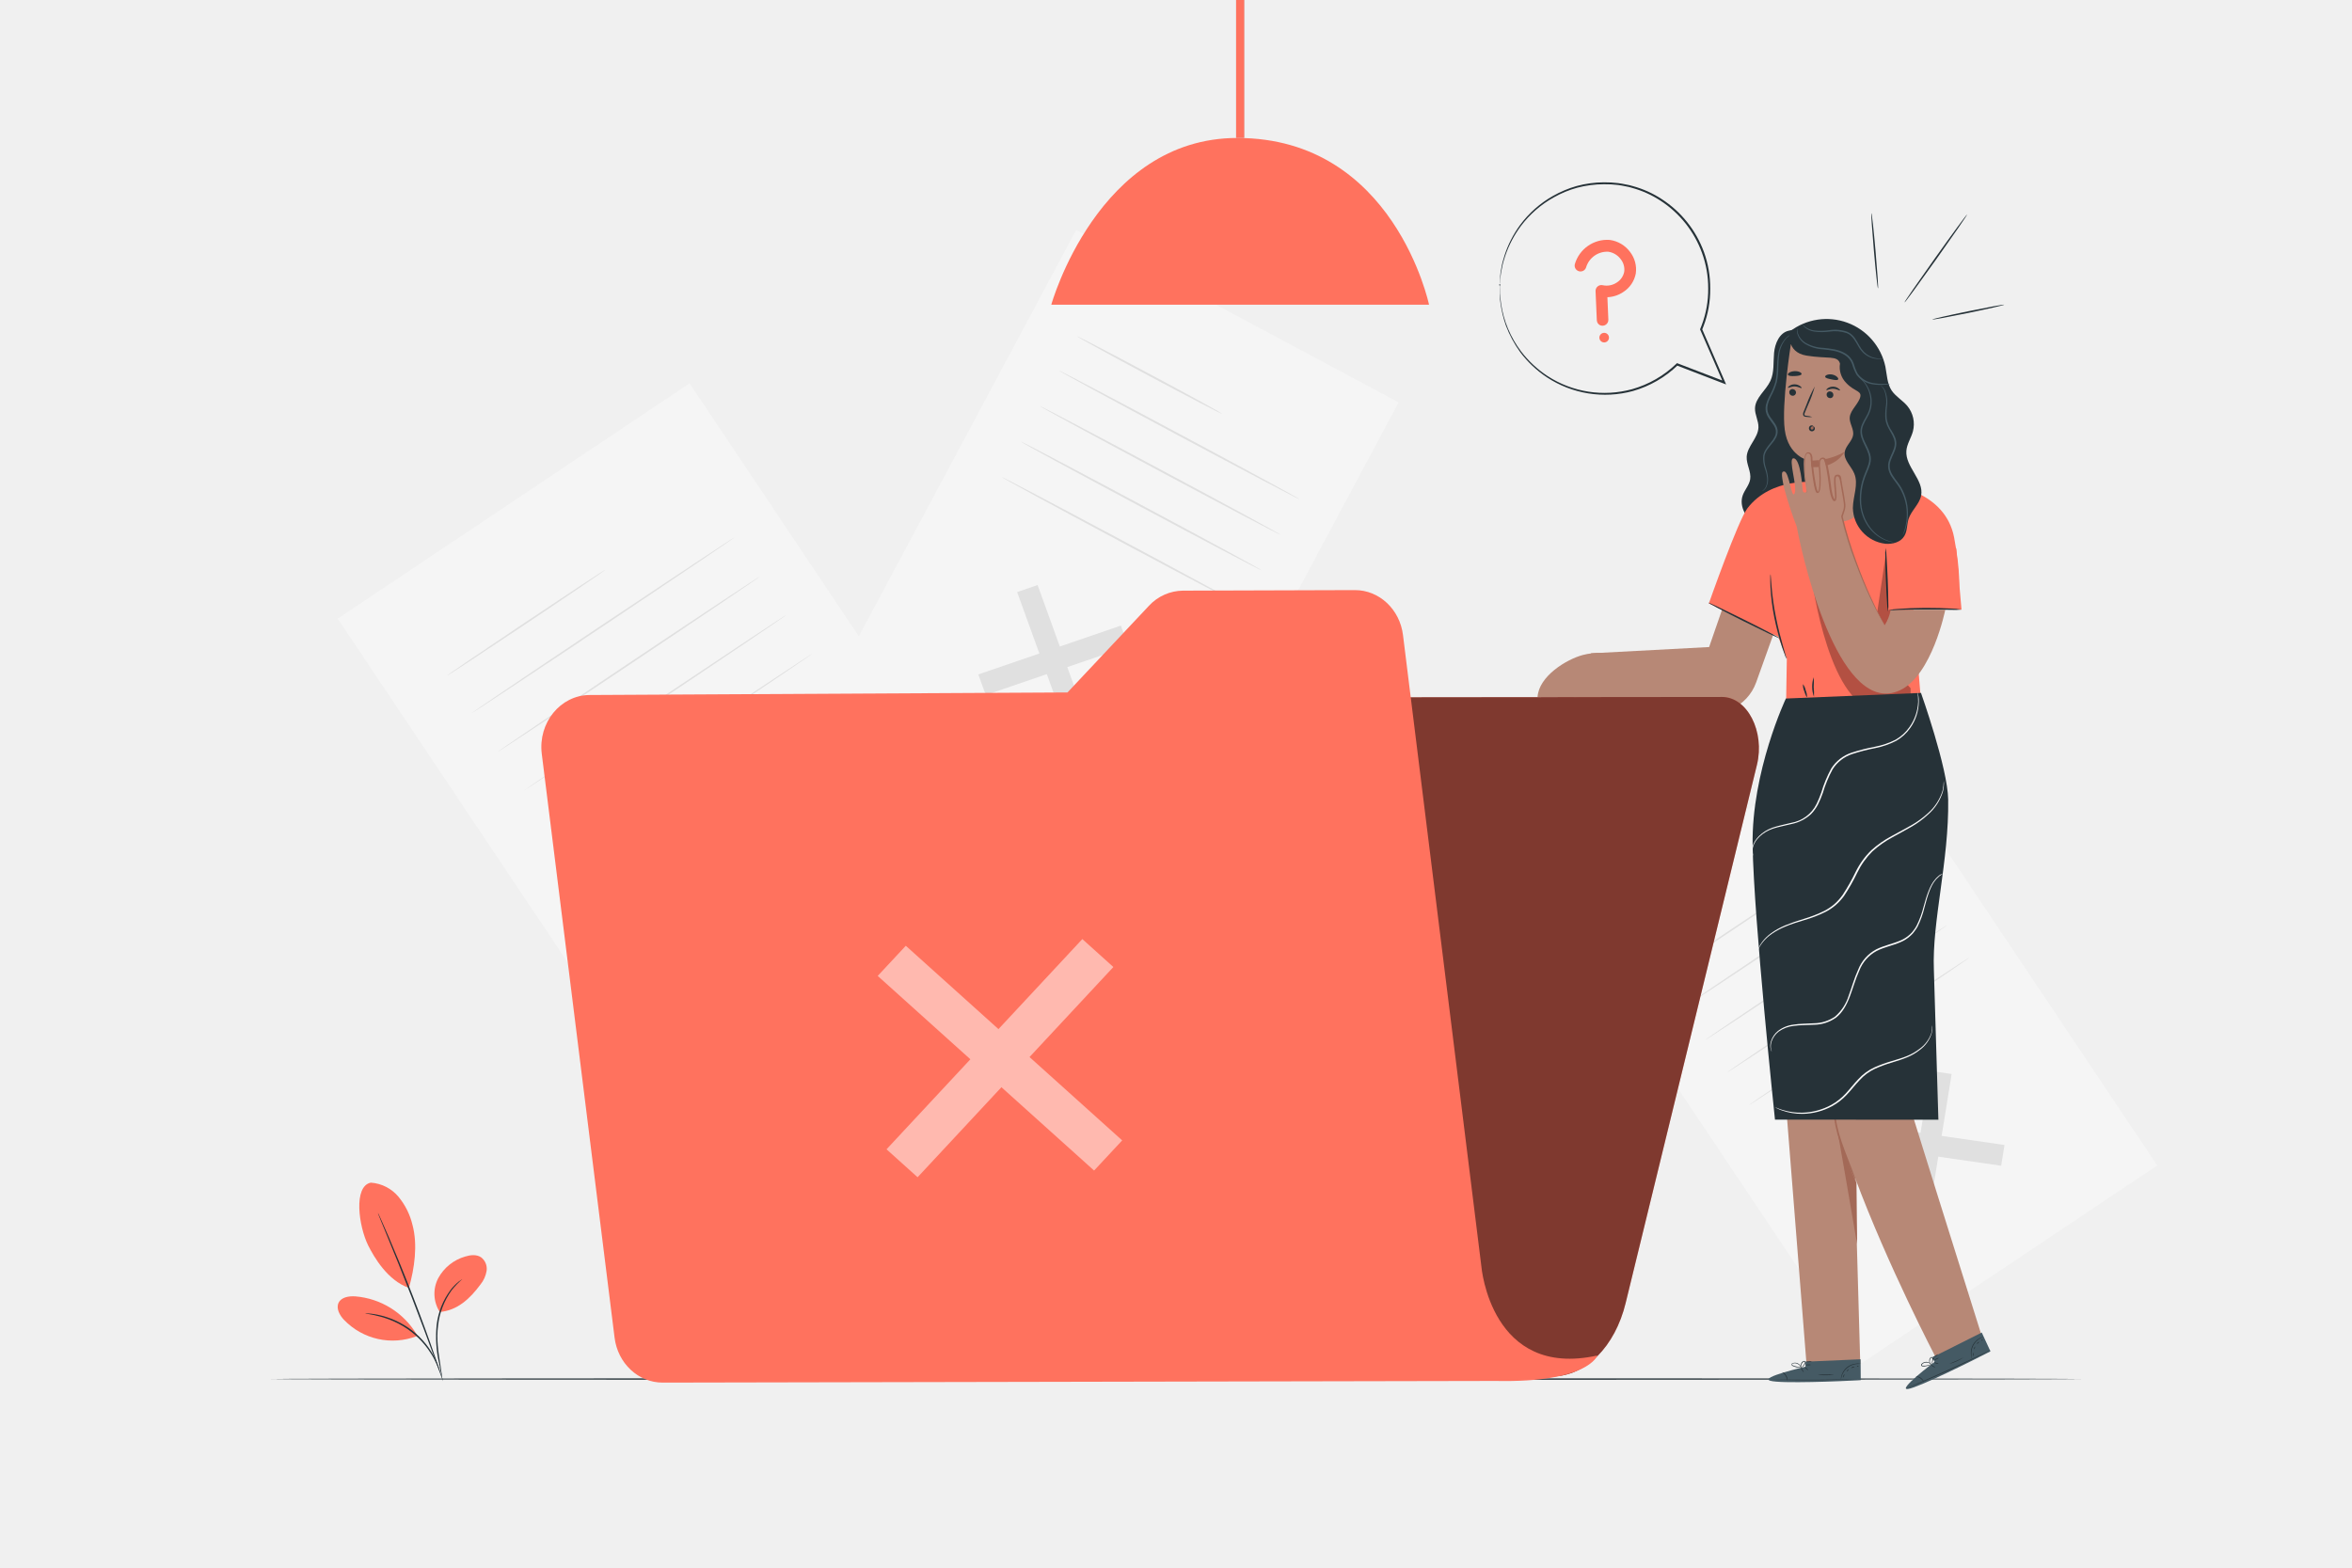
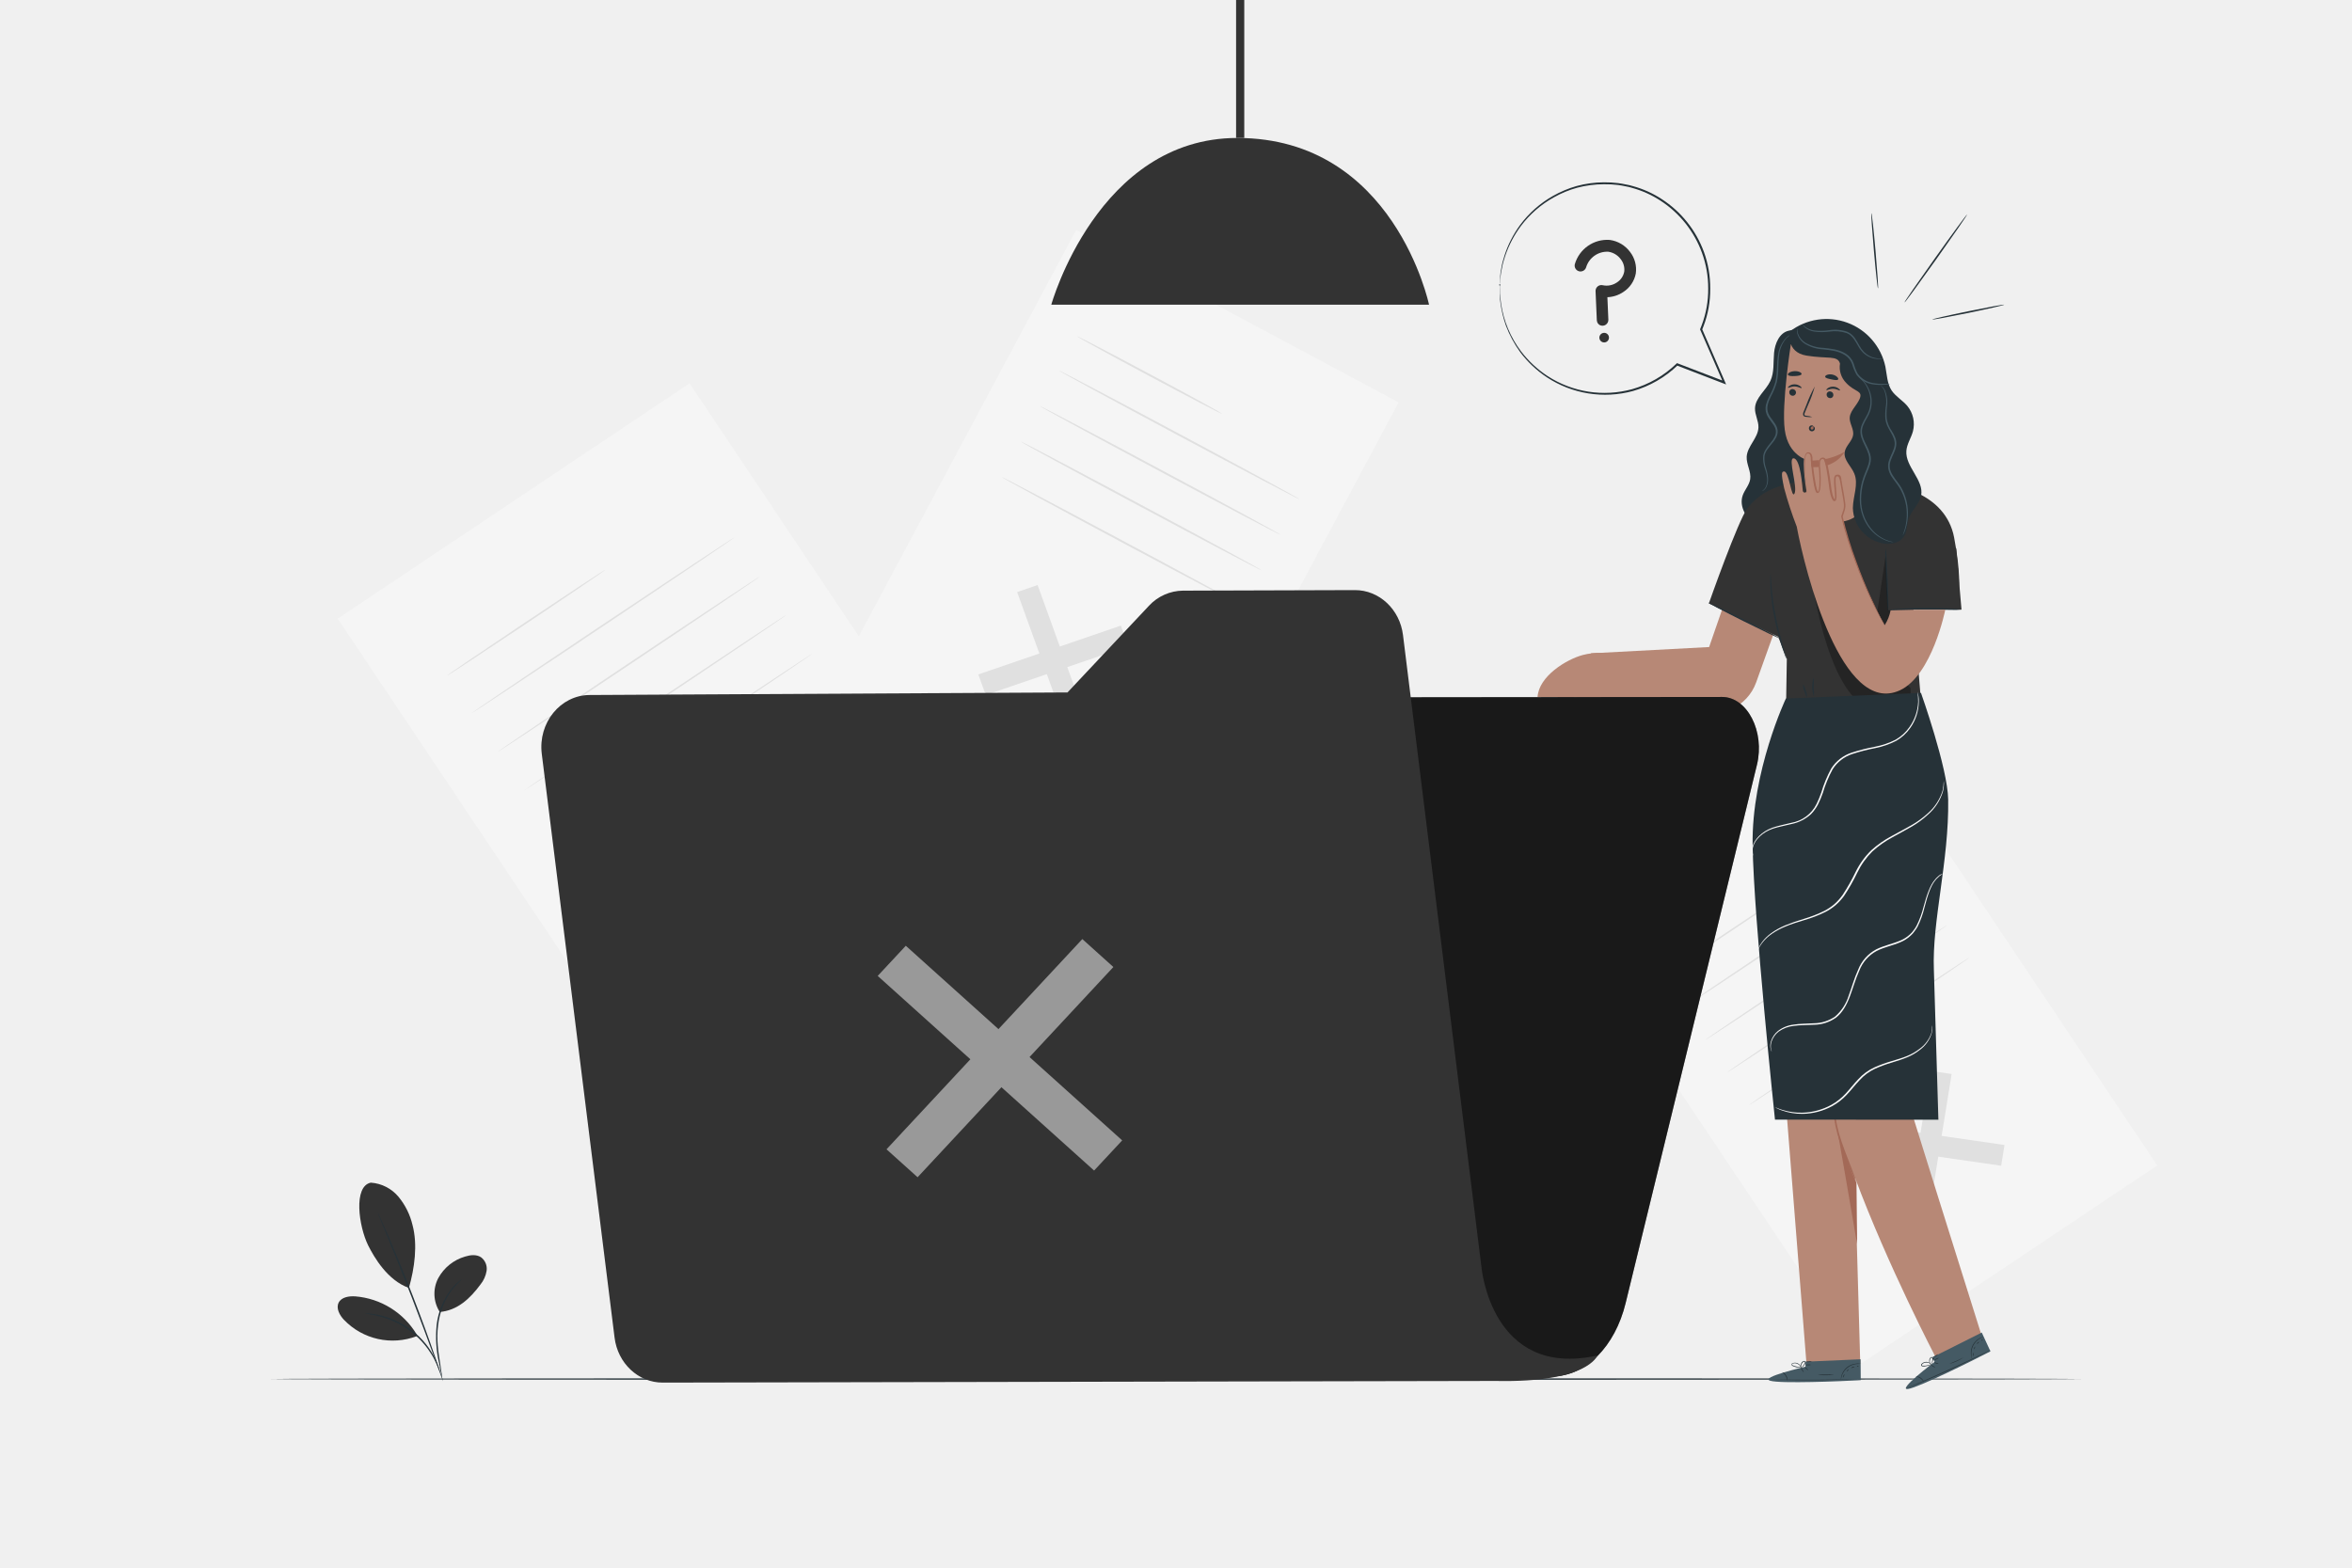
<svg xmlns="http://www.w3.org/2000/svg" viewBox="0 0 750 500">
  <g id="freepik--background-complete--inject-6">
    <rect x="151.54" y="143.03" width="134.99" height="198.77" transform="translate(-97.8 162.69) rotate(-33.78)" style="fill:#f5f5f5" />
    <polygon points="272.42 279.66 271.15 287.54 215.37 279.5 216.64 271.62 272.42 279.66" style="fill:#e0e0e0" />
    <polygon points="244.33 251.55 252.33 252.7 243.46 307.62 235.45 306.46 244.33 251.55" style="fill:#e0e0e0" />
    <path d="M193,181.75c.08.11-11.16,7.78-25.11,17.1s-25.32,16.8-25.4,16.68,11.16-7.78,25.11-17.11S192.87,181.63,193,181.75Z" style="fill:#e0e0e0" />
    <path d="M234.22,171.39c.08.12-18.62,12.76-41.76,28.24s-42,27.93-42.06,27.82S169,214.68,192.17,199.2,234.14,171.27,234.22,171.39Z" style="fill:#e0e0e0" />
    <path d="M242.49,183.75c.08.12-18.62,12.77-41.76,28.25s-42,27.93-42.06,27.81,18.62-12.76,41.77-28.25S242.41,183.63,242.49,183.75Z" style="fill:#e0e0e0" />
    <path d="M250.76,196.12c.08.12-18.62,12.77-41.76,28.24S167,252.3,167,252.18s18.61-12.77,41.76-28.25S250.68,196,250.76,196.12Z" style="fill:#e0e0e0" />
    <path d="M259,208.49c.08.12-18.62,12.76-41.76,28.24s-42,27.93-42.05,27.81S193.83,251.78,217,236.3,259,208.37,259,208.49Z" style="fill:#e0e0e0" />
    <rect x="537.68" y="250.43" width="113.37" height="166.93" transform="translate(-85.31 386.8) rotate(-33.78)" style="fill:#f5f5f5" />
    <polygon points="639.2 365.18 638.13 371.8 591.28 365.05 592.36 358.43 639.2 365.18" style="fill:#e0e0e0" />
    <polygon points="615.61 341.57 622.33 342.54 614.88 388.66 608.15 387.69 615.61 341.57" style="fill:#e0e0e0" />
    <path d="M572.46,283c.08.12-9.35,6.57-21.07,14.4s-21.28,14.09-21.36,14,9.36-6.56,21.07-14.4S572.38,282.83,572.46,283Z" style="fill:#e0e0e0" />
    <path d="M607.11,274.25c.08.12-15.61,10.76-35,23.75s-35.26,23.45-35.34,23.33,15.61-10.76,35-23.76S607,274.13,607.11,274.25Z" style="fill:#e0e0e0" />
    <path d="M614.06,284.63c.08.12-15.61,10.76-35,23.76s-35.26,23.44-35.34,23.32S559.28,321,578.72,308,614,284.52,614.06,284.63Z" style="fill:#e0e0e0" />
    <path d="M621,295c.08.12-15.62,10.76-35,23.76s-35.26,23.44-35.34,23.32,15.61-10.75,35-23.76S620.93,294.9,621,295Z" style="fill:#e0e0e0" />
    <path d="M628,305.41c.08.12-15.61,10.75-35,23.75s-35.26,23.44-35.34,23.33,15.61-10.76,35-23.76S627.87,305.29,628,305.41Z" style="fill:#e0e0e0" />
    <rect x="295.8" y="90.69" width="116.6" height="171.69" transform="translate(125.11 -146.13) rotate(28.14)" style="fill:#f5f5f5" />
    <polygon points="347.42 232.37 340.9 234.6 324.34 188.83 330.87 186.59 347.42 232.37" style="fill:#e0e0e0" />
    <polygon points="357.42 199.53 359.8 206.1 314.34 221.67 311.96 215.1 357.42 199.53" style="fill:#e0e0e0" />
    <path d="M389.72,132c-.08.15-10.5-5.27-23.29-12.1s-23.08-12.5-23-12.65,10.51,5.27,23.3,12.1S389.8,131.84,389.72,132Z" style="fill:#e0e0e0" />
    <path d="M414.4,159.23c-.08.15-17.34-8.93-38.55-20.27s-38.33-20.66-38.25-20.81,17.33,8.92,38.54,20.27S414.48,159.08,414.4,159.23Z" style="fill:#e0e0e0" />
    <path d="M408.34,170.56c-.08.15-17.34-8.92-38.55-20.27s-38.33-20.66-38.25-20.81,17.33,8.93,38.54,20.27S408.42,170.41,408.34,170.56Z" style="fill:#e0e0e0" />
    <path d="M402.28,181.89c-.08.15-17.34-8.92-38.55-20.26S325.4,141,325.48,140.82s17.33,8.92,38.54,20.26S402.36,181.74,402.28,181.89Z" style="fill:#e0e0e0" />
    <path d="M396.22,193.22c-.08.15-17.34-8.92-38.55-20.26s-38.34-20.66-38.25-20.81,17.33,8.92,38.54,20.26S396.3,193.07,396.22,193.22Z" style="fill:#e0e0e0" />
    <rect x="394.17" width="2.58" height="43.98" style="opacity:0.2" />
  </g>
  <g id="freepik--Lamp--inject-6">
-     <path d="M335.23,97.19H455.69S444.57,44,394.55,44C350.06,44,335.23,97.19,335.23,97.19Z" style="fill:#FF725E" />
-     <rect x="394.17" width="2.58" height="43.98" style="fill:#FF725E" />
+     <path d="M335.23,97.19H455.69S444.57,44,394.55,44C350.06,44,335.23,97.19,335.23,97.19Z" style="fill:#333333" />
+     <rect x="394.17" width="2.58" height="43.98" style="fill:#333333" />
  </g>
  <g id="freepik--Floor--inject-6">
    <path d="M663.67,439.83c0,.14-129.25.26-288.66.26S86.33,440,86.33,439.83s129.23-.26,288.68-.26S663.67,439.68,663.67,439.83Z" style="fill:#263238" />
  </g>
  <g id="freepik--Plant--inject-6">
-     <path d="M118.29,377.2a12.62,12.62,0,0,1,8.78,4.5,22.15,22.15,0,0,1,4.47,9c1.69,6.32.65,13.79-1.15,20.08-6.84-2.45-11.07-9.75-13-13.59-3-6.06-4.79-18.86.87-20" style="fill:#FF725E" />
-     <path d="M140.24,418.45a10.74,10.74,0,0,1-.5-10.78,14.26,14.26,0,0,1,8.6-6.91c1.67-.52,3.61-.73,5.06.24a4.58,4.58,0,0,1,1.77,4.31,9.27,9.27,0,0,1-2,4.42c-3.33,4.51-7.37,8.26-13,8.72" style="fill:#FF725E" />
+     <path d="M118.29,377.2a12.62,12.62,0,0,1,8.78,4.5,22.15,22.15,0,0,1,4.47,9c1.69,6.32.65,13.79-1.15,20.08-6.84-2.45-11.07-9.75-13-13.59-3-6.06-4.79-18.86.87-20" style="fill:#333333" />
+     <path d="M140.24,418.45a10.74,10.74,0,0,1-.5-10.78,14.26,14.26,0,0,1,8.6-6.91c1.67-.52,3.61-.73,5.06.24a4.58,4.58,0,0,1,1.77,4.31,9.27,9.27,0,0,1-2,4.42c-3.33,4.51-7.37,8.26-13,8.72" style="fill:#333333" />
    <path d="M141,439.58a6.5,6.5,0,0,1-.31-1.31c-.18-.94-.42-2.15-.71-3.6a37.77,37.77,0,0,1-.74-12.11,23,23,0,0,1,4.49-11.21,15.32,15.32,0,0,1,2.59-2.63,9.16,9.16,0,0,1,.82-.58,1.15,1.15,0,0,1,.3-.18,25.37,25.37,0,0,0-3.45,3.59,23.85,23.85,0,0,0-4.28,11.08c-.64,4.66.15,8.93.61,12,.24,1.53.44,2.77.55,3.63A8.23,8.23,0,0,1,141,439.58Z" style="fill:#263238" />
    <path d="M120.49,386.83a2.34,2.34,0,0,1,.28.51c.18.4.42.9.7,1.53.61,1.33,1.46,3.26,2.49,5.65,2.06,4.79,4.82,11.45,7.7,18.87s5.33,14.19,7,19.12c.86,2.46,1.53,4.46,2,5.85.21.66.37,1.19.5,1.6a2.61,2.61,0,0,1,.15.57,2.46,2.46,0,0,1-.24-.54c-.15-.4-.34-.92-.59-1.57l-2.11-5.8c-1.79-4.89-4.29-11.65-7.16-19.06s-5.59-14.09-7.57-18.91c-1-2.37-1.77-4.3-2.34-5.71-.26-.64-.47-1.15-.63-1.56A3.49,3.49,0,0,1,120.49,386.83Z" style="fill:#263238" />
-     <path d="M132.87,425.6a25.18,25.18,0,0,0-19.52-12.13c-2-.14-4.46.2-5.36,2s.3,4,1.68,5.46a21.49,21.49,0,0,0,23.27,5.2" style="fill:#FF725E" />
+     <path d="M132.87,425.6a25.18,25.18,0,0,0-19.52-12.13c-2-.14-4.46.2-5.36,2s.3,4,1.68,5.46a21.49,21.49,0,0,0,23.27,5.2" style="fill:#333333" />
    <path d="M116.43,418.89a7.15,7.15,0,0,1,1.27.05,12.09,12.09,0,0,1,1.47.17c.57.11,1.24.17,1.94.37a19.41,19.41,0,0,1,2.31.64,22.91,22.91,0,0,1,2.57,1,27.8,27.8,0,0,1,5.42,3.21,27.31,27.31,0,0,1,4.48,4.44,22.49,22.49,0,0,1,1.57,2.25,21.93,21.93,0,0,1,1.18,2.09,17.4,17.4,0,0,1,.8,1.8,11.34,11.34,0,0,1,.51,1.4,6.82,6.82,0,0,1,.33,1.23c-.11,0-.59-1.72-1.94-4.28a22,22,0,0,0-1.21-2,25.32,25.32,0,0,0-1.58-2.19,26.65,26.65,0,0,0-9.74-7.52c-.87-.38-1.7-.74-2.51-1a21.87,21.87,0,0,0-2.27-.69C118.23,419.09,116.42,419,116.43,418.89Z" style="fill:#263238" />
  </g>
  <g id="freepik--Character--inject-6">
    <path d="M570.36,105.48c-2.94.67-4.37,4.06-4.65,7.06s.1,6.18-1.16,8.92c-1.42,3.08-4.81,5.36-4.92,8.75-.07,2.07,1.16,4,1.1,6.09-.1,3.4-3.56,6-3.75,9.36-.13,2.45,1.5,4.79,1.11,7.21-.3,1.88-1.77,3.36-2.39,5.16-1.23,3.6,1.24,7.55,4.45,9.57a14.59,14.59,0,0,0,21.25-6.78c1.78-4.32,1.39-9.19,1-13.84q-1.8-21.76-2.68-43.58" style="fill:#263238" />
    <path d="M561.82,156.66a3.41,3.41,0,0,0,1.35-1.59,5.79,5.79,0,0,0,.34-2.45,13.47,13.47,0,0,0-.73-3.23,9.31,9.31,0,0,1-.52-4.1c.25-1.56,1.37-2.84,2.38-4.1a8.77,8.77,0,0,0,1.35-2.05,3.31,3.31,0,0,0,.16-2.4c-.52-1.63-2.12-2.83-2.85-4.72a5,5,0,0,1-.16-2.92,11.59,11.59,0,0,1,1-2.61,22.41,22.41,0,0,0,2-4.71c.7-3.17.37-6.2.85-8.69a9.62,9.62,0,0,1,2.53-5.32,5.81,5.81,0,0,1,1.32-1,2.07,2.07,0,0,1,.53-.19,7.69,7.69,0,0,0-1.71,1.28,9.78,9.78,0,0,0-2.31,5.25,32.58,32.58,0,0,0-.28,4,24.63,24.63,0,0,1-.46,4.69,22.46,22.46,0,0,1-2,4.82c-.75,1.57-1.44,3.41-.78,5.13s2.25,2.91,2.86,4.75a3.88,3.88,0,0,1-.19,2.75A9.46,9.46,0,0,1,565,141.5c-1,1.26-2.09,2.46-2.33,3.86a9,9,0,0,0,.46,3.93,13.62,13.62,0,0,1,.66,3.32,5.61,5.61,0,0,1-.45,2.54,3.06,3.06,0,0,1-1,1.26A1.58,1.58,0,0,1,561.82,156.66Z" style="fill:#455a64" />
    <path d="M554,180.37l-9,26-37.64,2-6.28,14,39.3,4A14.85,14.85,0,0,0,560,217.64l10.49-29.28Z" style="fill:#b78876" />
    <path d="M631.81,425.7s-27.58-87.62-28.17-90.46c-.53-2.58,10-65.63,11.34-82l-37.27,1.39V255l-15.84.88L576.05,435H593.2l-1.7-59.45c10.58,28.39,25.74,57.33,25.74,57.33Z" style="fill:#b78876" />
    <path d="M592.2,396.88c0-.54-.21-19.92-.21-19.92-.21,1.16-6.57-16.82-6.42-17.91C585.65,358.48,592.2,396.88,592.2,396.88Z" style="fill:#a36957" />
    <path d="M584.85,350.53a3.88,3.88,0,0,0-.11,1.09,27.15,27.15,0,0,0,0,3c0,.63.09,1.31.17,2.05s.19,1.52.36,2.33a41.36,41.36,0,0,0,1.41,5.22c1.24,3.63,2.62,6.8,3.59,9.1.46,1,.86,1.95,1.2,2.71a4.32,4.32,0,0,0,.5,1,3.79,3.79,0,0,0-.3-1c-.23-.66-.58-1.61-1-2.78-.88-2.34-2.2-5.54-3.43-9.13a43.34,43.34,0,0,1-1.43-5.14c-.18-.8-.3-1.57-.41-2.29s-.19-1.4-.24-2c-.12-1.24-.17-2.24-.2-2.94A4.52,4.52,0,0,0,584.85,350.53Z" style="fill:#a36957" />
    <path d="M575.73,435.91V434.3l17.57-.77.05,6.65-1.08.07c-4.83.28-24.55,1.1-27.77.13C560.89,439.3,575.73,435.91,575.73,435.91Z" style="fill:#455a64" />
    <path d="M593.58,439.78a2.29,2.29,0,0,1-.3,0l-.86.06-3.18.14c-2.68.11-6.39.21-10.48.23s-7.81-.05-10.5-.13l-3.17-.13-.87,0-.3,0a1.85,1.85,0,0,1,.3,0h.87l3.18.06c2.68,0,6.39.08,10.48.06s7.81-.09,10.49-.16l3.18-.08h1.16Z" style="fill:#263238" />
    <path d="M570,440.34a7.67,7.67,0,0,0-.6-1.51,7.21,7.21,0,0,0-1.09-1.21,2.32,2.32,0,0,1,1.27,1.1A2.39,2.39,0,0,1,570,440.34Z" style="fill:#263238" />
    <path d="M575.18,437.71s-.29-.27-.55-.67-.42-.75-.37-.78.29.26.55.66S575.23,437.68,575.18,437.71Z" style="fill:#263238" />
    <path d="M576.6,437c0,.05-.32-.14-.62-.41s-.52-.52-.48-.56.32.14.62.41S576.64,436.91,576.6,437Z" style="fill:#263238" />
    <path d="M577.49,435.3a2.11,2.11,0,0,1-.92.12,2,2,0,0,1-.91-.09,2.08,2.08,0,0,1,.91-.12A2,2,0,0,1,577.49,435.3Z" style="fill:#263238" />
    <path d="M577.79,434.14a1.86,1.86,0,0,1-1,.3,1.89,1.89,0,0,1-1-.14,5.77,5.77,0,0,1,1-.08A5.19,5.19,0,0,1,577.79,434.14Z" style="fill:#263238" />
    <path d="M574.59,436.18a3.07,3.07,0,0,1-1.13,0,6.46,6.46,0,0,1-1.19-.26,3.23,3.23,0,0,1-.69-.28.63.63,0,0,1-.28-.35.44.44,0,0,1,.17-.45,2.08,2.08,0,0,1,2.92,1.35.76.76,0,0,1,0,.3,3.22,3.22,0,0,0-.52-1,2.06,2.06,0,0,0-1-.62,1.78,1.78,0,0,0-1.34.1c-.17.13-.1.34.09.46a3.61,3.61,0,0,0,.64.27,8.41,8.41,0,0,0,1.15.29C574.16,436.15,574.59,436.15,574.59,436.18Z" style="fill:#263238" />
    <path d="M574.3,436.24a1.06,1.06,0,0,1-.14-.78,1.86,1.86,0,0,1,.31-.82,1.14,1.14,0,0,1,.93-.58.46.46,0,0,1,.35.52,1.19,1.19,0,0,1-.19.5,4.13,4.13,0,0,1-.53.69,1.64,1.64,0,0,1-.64.45s.22-.2.53-.56a3.88,3.88,0,0,0,.47-.67c.15-.24.26-.67,0-.72s-.56.26-.73.48a1.83,1.83,0,0,0-.32.73A3.52,3.52,0,0,0,574.3,436.24Z" style="fill:#263238" />
    <path d="M593.21,435s-.5,0-1.29.05a5.54,5.54,0,0,0-4.57,3.67c-.26.75-.28,1.26-.32,1.25s0-.13,0-.35a4.48,4.48,0,0,1,.18-.95,5.47,5.47,0,0,1,1.76-2.61,5.39,5.39,0,0,1,2.93-1.15,4.19,4.19,0,0,1,1,0A1.26,1.26,0,0,1,593.21,435Z" style="fill:#263238" />
    <path d="M584.8,438.38a9.81,9.81,0,0,1-2.56.25,9.43,9.43,0,0,1-2.55-.22c0-.06,1.14,0,2.55,0S584.79,438.32,584.8,438.38Z" style="fill:#263238" />
    <path d="M588.22,438.35s-.09.24-.21.5-.18.5-.24.49-.09-.27.05-.58S588.18,438.3,588.22,438.35Z" style="fill:#263238" />
    <path d="M589.51,436.74s-.07.22-.25.4-.36.3-.41.26.07-.22.25-.41S589.46,436.69,589.51,436.74Z" style="fill:#263238" />
    <path d="M591.35,436c0,.06-.24.06-.5.15s-.44.23-.49.19.1-.28.42-.39S591.37,435.94,591.35,436Z" style="fill:#263238" />
    <path d="M592.66,435.64c0,.06-.07.15-.22.2s-.28.06-.3,0,.08-.15.22-.2S592.64,435.59,592.66,435.64Z" style="fill:#263238" />
    <path d="M616.89,434.36l-.66-1.47L631.94,425l2.77,6-1,.51c-4.29,2.23-21.94,11.05-25.28,11.49C604.74,443.53,616.89,434.36,616.89,434.36Z" style="fill:#455a64" />
    <path d="M634.77,430.57l-.26.16-.77.4-2.84,1.44c-2.4,1.19-5.74,2.8-9.47,4.5s-7.15,3.15-9.63,4.18l-2.95,1.19-.8.31a1.14,1.14,0,0,1-.29.09l.27-.13.79-.35,2.92-1.25c2.47-1.06,5.87-2.54,9.6-4.24s7.08-3.28,9.5-4.44l2.86-1.37.79-.37Z" style="fill:#263238" />
    <path d="M613.52,440.74a7.38,7.38,0,0,0-1.17-1.14,6.94,6.94,0,0,0-1.49-.66,2.81,2.81,0,0,1,2.66,1.8Z" style="fill:#263238" />
    <path d="M617.13,436.22s-.38-.12-.78-.38-.69-.51-.66-.56.38.12.78.38S617.16,436.17,617.13,436.22Z" style="fill:#263238" />
    <path d="M618.11,435c0,.05-.34,0-.73-.12s-.68-.27-.67-.33a1.49,1.49,0,0,1,.74.12C617.83,434.76,618.13,434.9,618.11,435Z" style="fill:#263238" />
    <path d="M618.25,433.08c0,.06-.33.27-.79.49a2.11,2.11,0,0,1-.87.29c0-.06.33-.27.78-.49A2.18,2.18,0,0,1,618.25,433.08Z" style="fill:#263238" />
    <path d="M618.05,431.9s-.29.4-.81.69a1.74,1.74,0,0,1-1,.3,5.28,5.28,0,0,1,.91-.49C617.64,432.13,618,431.85,618.05,431.9Z" style="fill:#263238" />
    <path d="M616,435.08a3.24,3.24,0,0,1-1,.46,7.85,7.85,0,0,1-1.2.25,3,3,0,0,1-.74,0,.59.59,0,0,1-.4-.2.44.44,0,0,1,0-.48,2.06,2.06,0,0,1,2.57-.5,2,2,0,0,1,.64.53c.12.16.17.26.16.27a3,3,0,0,0-.87-.67,2,2,0,0,0-1.13-.17,1.75,1.75,0,0,0-1.18.64c-.11.19,0,.35.27.38a4,4,0,0,0,.69,0,7.9,7.9,0,0,0,1.18-.21C615.56,435.22,616,435.05,616,435.08Z" style="fill:#263238" />
    <path d="M615.72,435.25a1.11,1.11,0,0,1-.44-.66,1.88,1.88,0,0,1-.06-.87,1.13,1.13,0,0,1,.62-.91c.25-.08.83.43.87.62s-.29.09-.31.25a3.48,3.48,0,0,1-.2.83,1.56,1.56,0,0,1-.4.68s.12-.27.26-.72a5.12,5.12,0,0,0,.15-.81c0-.28,0-.71-.32-.64s-.41.46-.48.74a1.73,1.73,0,0,0,0,.79A4.36,4.36,0,0,0,615.72,435.25Z" style="fill:#263238" />
    <path d="M632.47,426.36s-.48.17-1.16.58a5.58,5.58,0,0,0-2.09,2.22,5.63,5.63,0,0,0-.57,3c.06.8.25,1.26.21,1.28a1.27,1.27,0,0,1-.15-.32,5.18,5.18,0,0,1-.21-.94,5.29,5.29,0,0,1,2.73-5.36,4.75,4.75,0,0,1,.89-.38A1.23,1.23,0,0,1,632.47,426.36Z" style="fill:#263238" />
    <path d="M626.18,432.9a14.28,14.28,0,0,1-4.65,2.12c0-.06,1.05-.46,2.33-1S626.15,432.85,626.18,432.9Z" style="fill:#263238" />
    <path d="M629.29,431.47c.05,0,0,.25,0,.54s0,.53,0,.55-.2-.22-.2-.55S629.24,431.44,629.29,431.47Z" style="fill:#263238" />
    <path d="M629.8,429.47c.05,0,0,.23-.06.47s-.21.42-.26.4,0-.23.06-.47S629.74,429.45,629.8,429.47Z" style="fill:#263238" />
    <path d="M631.18,428c0,.06-.2.15-.4.34s-.31.39-.36.37,0-.3.22-.53S631.17,428,631.18,428Z" style="fill:#263238" />
    <path d="M632.23,427.18s0,.16-.12.27-.23.17-.27.13,0-.16.12-.27S632.19,427.14,632.23,427.18Z" style="fill:#263238" />
-     <path d="M612.56,223.64l-2.92-35.7,15,.27s.69-5.27-1.52-16.81c-1.36-7.08-6.07-11.42-11.36-14v-.1l-.46-.12a42.83,42.83,0,0,0-13.76-3.59l-18.45.21S565,152,557.23,162.09c-3,3.87-12.31,30.36-12.31,30.36l22.15,10.66L565,188.42s.42,10.65,1.78,14c.75,1.88,3,7.72,3,7.72l-.29,17.62Z" style="fill:#FF725E" />
-     <polygon points="602.39 182.76 599.65 194.42 625.48 194.42 623.78 174.86 602.39 182.76" style="fill:#FF725E" />
+     <path d="M612.56,223.64l-2.92-35.7,15,.27s.69-5.27-1.52-16.81c-1.36-7.08-6.07-11.42-11.36-14v-.1l-.46-.12a42.83,42.83,0,0,0-13.76-3.59l-18.45.21S565,152,557.23,162.09c-3,3.87-12.31,30.36-12.31,30.36l22.15,10.66L565,188.42s.42,10.65,1.78,14c.75,1.88,3,7.72,3,7.72l-.29,17.62Z" style="fill:#333333" />
+     <polygon points="602.39 182.76 599.65 194.42 625.48 194.42 623.78 174.86 602.39 182.76" style="fill:#333333" />
    <path d="M625.48,194.42a20.7,20.7,0,0,0-3.42-.34c-2.12-.12-5-.23-8.28-.21s-6.17.16-8.29.32a19.6,19.6,0,0,0-3.41.42,21.66,21.66,0,0,0,3.44,0c2.11-.07,5-.15,8.26-.16s6.15,0,8.27.05A21.65,21.65,0,0,0,625.48,194.42Z" style="fill:#263238" />
    <path d="M601.27,174.77a15.57,15.57,0,0,0-.08,3c0,1.83.08,4.35.19,7.14s.24,5.32.36,7.14a14.9,14.9,0,0,0,.32,3,15.64,15.64,0,0,0,.08-3c0-1.83-.08-4.36-.19-7.15s-.24-5.31-.36-7.14A14.71,14.71,0,0,0,601.27,174.77Z" style="fill:#263238" />
    <g style="opacity:0.3">
      <path d="M577.77,184.87s5.74,42.57,21.88,41.44c0,0,7.27-.08,9.6-4.91v-1.9Z" />
    </g>
    <g style="opacity:0.3">
      <polygon points="601.27 177.28 598.18 198.15 600.18 201.81 603.48 194.65 602.08 194.61 601.27 177.28" />
    </g>
    <path d="M569.69,210.16a4,4,0,0,1-.44-1c-.25-.65-.58-1.6-1-2.79a86.11,86.11,0,0,1-2.47-9.45,67,67,0,0,1-1.22-9.69c-.06-1.25-.08-2.26-.06-3a4,4,0,0,1,.07-1.08c.08,0,.14,1.54.35,4a89,89,0,0,0,1.37,9.61c.74,3.72,1.63,7.05,2.31,9.44.32,1.11.59,2.06.81,2.84A4.89,4.89,0,0,1,569.69,210.16Z" style="fill:#263238" />
    <path d="M576.21,222.39c-.14,0-.54-.87-.89-2a4.8,4.8,0,0,1-.39-2.2,5.22,5.22,0,0,1,.89,2.05A5,5,0,0,1,576.21,222.39Z" style="fill:#263238" />
    <path d="M578.44,222.23a9.2,9.2,0,0,1-.09-6.24,20.81,20.81,0,0,1,0,3.12A20.56,20.56,0,0,1,578.44,222.23Z" style="fill:#263238" />
    <path d="M567.52,203.6c-.07.12-5.22-2.32-11.51-5.46s-11.34-5.8-11.28-5.93,5.22,2.32,11.51,5.46S567.58,203.47,567.52,203.6Z" style="fill:#263238" />
    <path d="M576.6,157.25c.11-5.06.14-10.38.14-10.38s-6.49-1.25-7.62-9.79c-1.08-8.14,1.94-27.25,1.94-27.25h0c9.48-3.58,19.33-.33,25.82,7.35h0l-1.61,41.07c-.19,4.77-4.44,8.41-9.54,8.17h0C580.57,166.17,576.49,162.07,576.6,157.25Z" style="fill:#b78876" />
    <path d="M570.56,125.1a1.1,1.1,0,0,0,1,1.13,1.05,1.05,0,0,0,1.15-1,1.09,1.09,0,0,0-1-1.12A1,1,0,0,0,570.56,125.1Z" style="fill:#263238" />
    <path d="M570.16,123.67c.13.14,1-.45,2.15-.41s2,.64,2.14.5-.06-.32-.43-.61a3,3,0,0,0-1.72-.57,2.81,2.81,0,0,0-1.71.5C570.22,123.35,570.09,123.6,570.16,123.67Z" style="fill:#263238" />
    <path d="M582.47,125.84a1.09,1.09,0,0,0,1,1.13,1,1,0,0,0,1.15-1,1.08,1.08,0,0,0-1-1.12A1,1,0,0,0,582.47,125.84Z" style="fill:#263238" />
    <path d="M582.39,124.41c.13.15,1-.44,2.15-.41s2,.64,2.15.5-.07-.32-.44-.6a2.87,2.87,0,0,0-1.71-.58,2.91,2.91,0,0,0-1.72.5C582.46,124.09,582.33,124.34,582.39,124.41Z" style="fill:#263238" />
    <path d="M577.91,133a7.56,7.56,0,0,0-1.9-.39c-.3,0-.58-.11-.62-.31a1.46,1.46,0,0,1,.22-.89l.94-2.25a39.1,39.1,0,0,0,2.15-5.92,39.62,39.62,0,0,0-2.62,5.73c-.31.79-.62,1.55-.91,2.27a1.75,1.75,0,0,0-.18,1.17.75.75,0,0,0,.48.46,2.05,2.05,0,0,0,.51.08A7.63,7.63,0,0,0,577.91,133Z" style="fill:#263238" />
    <path d="M576.74,146.87a21.66,21.66,0,0,0,11.46-2.75s-2.91,5.77-11.4,4.76Z" style="fill:#a36957" />
    <path d="M586.15,121c-.24.37-1.14.21-2.14,0s-1.88-.38-2-.81.93-1,2.27-.73S586.39,120.68,586.15,121Z" style="fill:#263238" />
    <path d="M574.48,119.3c-.09.43-1.05.59-2.15.64s-2.07,0-2.2-.44.8-1.06,2.13-1.12S574.57,118.89,574.48,119.3Z" style="fill:#263238" />
    <path d="M577.93,135.81a.58.58,0,0,0-.65.3.67.67,0,1,0,1.17,0,.67.67,0,0,0-.77-.33" style="fill:#a36957" />
    <path d="M578.2,135.93c0-.05-.19-.34-.7-.23a.9.9,0,0,0-.64.63,1,1,0,0,0,.35,1.06,1,1,0,0,0,1.13,0,.84.84,0,0,0,.36-.83c-.1-.53-.49-.61-.51-.54s.14.25.11.56a.47.47,0,0,1-.24.37.51.51,0,0,1-.51,0,.53.53,0,0,1-.18-.49.49.49,0,0,1,.27-.37C577.92,135.92,578.17,136,578.2,135.93Z" style="fill:#263238" />
    <path d="M593,127.21c-1,2.34-3.48,4.15-3.14,6.68.22,1.63,1.27,3.15,1.07,4.79-.26,2-2.39,3.48-2.7,5.53-.37,2.51,2.08,4.46,3.05,6.8,1.43,3.42-.39,7.26-.44,11a11.74,11.74,0,0,0,10.4,11.42c2.28.19,4.85-.5,6-2.46,1-1.62.78-3.68,1.36-5.47.88-2.68,3.43-4.64,4-7.4,1-5-5.1-9.2-4.7-14.32.17-2.19,1.52-4.09,2.09-6.21a9.12,9.12,0,0,0-1.78-8.09c-1.51-1.79-3.69-3-5-4.92-1.45-2.21-1.5-5-2-7.61a19.18,19.18,0,0,0-30.46-11.23s-1.45,6.59,5.32,7.7,9.9-.17,10.66,2.54a7.16,7.16,0,0,0,2,6.19C591.49,125.13,594.12,124.49,593,127.21Z" style="fill:#263238" />
    <path d="M603.75,172.92a2.39,2.39,0,0,1-.62-.06,9.78,9.78,0,0,1-1.72-.47,12.21,12.21,0,0,1-5.24-3.87,13.86,13.86,0,0,1-2.22-4,15.85,15.85,0,0,1-.91-5.13,21.19,21.19,0,0,1,.72-5.71,24.45,24.45,0,0,1,1-2.89,29.55,29.55,0,0,0,1.09-2.87,5.34,5.34,0,0,0,0-2.94,16.3,16.3,0,0,0-1.13-2.74,18,18,0,0,1-1.17-2.71,5.85,5.85,0,0,1-.21-2.87c.4-1.88,1.54-3.28,2.22-4.71a8.91,8.91,0,0,0,.9-4.26,10.05,10.05,0,0,0-2.23-5.9,17.59,17.59,0,0,0-1.69-1.65,6.84,6.84,0,0,1,1.85,1.52,10,10,0,0,1,2.44,6,9.24,9.24,0,0,1-.88,4.46c-.69,1.48-1.8,2.89-2.14,4.61s.47,3.53,1.36,5.27a15.58,15.58,0,0,1,1.18,2.83,5.89,5.89,0,0,1,0,3.2A31.35,31.35,0,0,1,595.2,151a23.52,23.52,0,0,0-1,2.83,20.61,20.61,0,0,0-.73,5.57,14.46,14.46,0,0,0,2.94,8.88,12.28,12.28,0,0,0,5,3.91C602.9,172.77,603.76,172.86,603.75,172.92Z" style="fill:#455a64" />
    <path d="M602.75,122.46a7.07,7.07,0,0,1-1.49.22,15.51,15.51,0,0,1-4.12-.11,7.85,7.85,0,0,1-5.2-3.15,17,17,0,0,1-1.36-3.36,5.58,5.58,0,0,0-2.28-2.81c-2.19-1.39-4.76-1.56-7-1.83a12.21,12.21,0,0,1-5.83-1.82,5.77,5.77,0,0,1-2.39-3.33,3.35,3.35,0,0,1-.07-1.13c0-.26.06-.39.08-.39a7.08,7.08,0,0,0,.19,1.47,5.72,5.72,0,0,0,2.4,3.08,12.09,12.09,0,0,0,5.67,1.64c2.24.26,4.9.39,7.24,1.87a6.08,6.08,0,0,1,2.48,3.07,16.73,16.73,0,0,0,1.29,3.28,7.55,7.55,0,0,0,4.86,3,17.26,17.26,0,0,0,4,.27A10.11,10.11,0,0,1,602.75,122.46Z" style="fill:#455a64" />
    <path d="M600.27,114.32a3.33,3.33,0,0,1-1.17.17,7.13,7.13,0,0,1-5-2,9.18,9.18,0,0,1-1.55-2.07c-.9-1.52-1.77-3.39-3.64-4.17a12,12,0,0,0-5.6-.49,17.18,17.18,0,0,1-4.78,0,6,6,0,0,1-3-1.32,3.32,3.32,0,0,1-.58-.66q-.18-.26-.15-.27s.28.32.86.77a6.3,6.3,0,0,0,2.89,1.12,18.14,18.14,0,0,0,4.68-.08,12,12,0,0,1,5.85.5,5.75,5.75,0,0,1,2.39,2,25.76,25.76,0,0,1,1.45,2.42,9.52,9.52,0,0,0,1.45,2,7,7,0,0,0,1.71,1.27,7.42,7.42,0,0,0,3,.83C599.85,114.33,600.26,114.27,600.27,114.32Z" style="fill:#455a64" />
    <path d="M606.73,170.76c-.05,0,.27-.66.64-1.9a17.2,17.2,0,0,0,.66-5.36,16.32,16.32,0,0,0-2.13-7.63c-.73-1.31-1.84-2.48-2.75-3.92a7,7,0,0,1-1-2.41,5.39,5.39,0,0,1,.22-2.7c.56-1.73,1.56-3.18,1.78-4.77s-.54-3-1.3-4.33a21.3,21.3,0,0,1-1.07-2,7.32,7.32,0,0,1-.57-2.09,18.12,18.12,0,0,1,.12-3.81,10.11,10.11,0,0,0-.48-5.32,4.84,4.84,0,0,0-1.18-1.56s.05,0,.12.06a1.22,1.22,0,0,1,.32.23,3.57,3.57,0,0,1,.93,1.19,9.88,9.88,0,0,1,.65,5.43,19.17,19.17,0,0,0-.05,3.73,9.6,9.6,0,0,0,1.62,3.88,13.3,13.3,0,0,1,1.09,2.13,5,5,0,0,1,.3,2.52c-.24,1.75-1.27,3.23-1.79,4.86a5,5,0,0,0-.21,2.45,6.66,6.66,0,0,0,.94,2.23c.85,1.39,2,2.58,2.73,3.95a16.5,16.5,0,0,1,2.08,7.87,16.18,16.18,0,0,1-.84,5.43,10.43,10.43,0,0,1-.58,1.38A1.84,1.84,0,0,1,606.73,170.76Z" style="fill:#455a64" />
    <path d="M566,357.09s-6.74-63.84-7.13-87.43,10.61-46.87,10.61-46.87L612.56,221s8.52,23.93,8.67,34c.3,19.54-5.19,38.83-4.56,54.33l1.44,47.8" style="fill:#263238" />
    <path d="M619.56,278.6a6.88,6.88,0,0,1-.71.54l-.39.27-.42.41a6.92,6.92,0,0,0-1,1.07c-1.39,1.7-2.4,4.75-3.37,8.54a28.7,28.7,0,0,1-2.18,6.08,10.64,10.64,0,0,1-1,1.51c-.18.24-.35.5-.56.73l-.66.66a10.71,10.71,0,0,1-3.24,2.08c-2.41,1.06-5.14,1.56-7.62,2.81a12,12,0,0,0-5.53,6.3c-1.22,2.71-2,5.55-3,8.21s-2.35,5.2-4.5,6.82a12.36,12.36,0,0,1-7,2.21c-2.32.14-4.47.07-6.4.36a10.11,10.11,0,0,0-4.82,1.82,6.76,6.76,0,0,0-2.24,3.16,4.8,4.8,0,0,0-.17,2.45c.12.56.27.83.24.84a2.52,2.52,0,0,1-.34-.82,4.59,4.59,0,0,1,.08-2.53,6.8,6.8,0,0,1,2.25-3.33,10.25,10.25,0,0,1,5-2c2-.32,4.13-.28,6.42-.43a12,12,0,0,0,6.79-2.16,14.52,14.52,0,0,0,4.31-6.62c1-2.63,1.73-5.48,3-8.24a12.5,12.5,0,0,1,5.78-6.55c2.58-1.28,5.31-1.77,7.66-2.79a10.49,10.49,0,0,0,3.12-2l.63-.63c.2-.22.37-.47.55-.7a9.65,9.65,0,0,0,.93-1.45,28.68,28.68,0,0,0,2.21-6c1-3.78,2.09-6.87,3.56-8.58a6.51,6.51,0,0,1,1-1.06c.16-.14.3-.28.44-.39l.41-.26A6.93,6.93,0,0,1,619.56,278.6Z" style="fill:#fafafa" />
    <path d="M619.82,249.06a4.67,4.67,0,0,1,.06.85,10.48,10.48,0,0,1-.3,2.45,15.75,15.75,0,0,1-4.87,7.52,28.93,28.93,0,0,1-5,3.69c-1.93,1.14-4.06,2.23-6.25,3.47a32.29,32.29,0,0,0-6.38,4.49,24.64,24.64,0,0,0-4.84,6.79,62.1,62.1,0,0,1-4.19,7.39,17.66,17.66,0,0,1-2.74,3A16.54,16.54,0,0,1,582,290.9a39.9,39.9,0,0,1-6.69,2.57c-2.14.66-4.14,1.25-5.88,2a22.51,22.51,0,0,0-4.48,2.4,13.87,13.87,0,0,0-2.81,2.59,12.85,12.85,0,0,0-1.69,2.8,5.28,5.28,0,0,1,.28-.81,10,10,0,0,1,1.25-2.12,13.47,13.47,0,0,1,2.8-2.7,22.83,22.83,0,0,1,4.51-2.5,60,60,0,0,1,5.89-2.05,41.38,41.38,0,0,0,6.6-2.58,17.05,17.05,0,0,0,3.15-2.12,17.74,17.74,0,0,0,2.64-2.94,64.33,64.33,0,0,0,4.15-7.34,24.83,24.83,0,0,1,5-6.92,32.23,32.23,0,0,1,6.5-4.54c2.2-1.23,4.33-2.3,6.26-3.43a28.87,28.87,0,0,0,5-3.58,15.86,15.86,0,0,0,4.92-7.31A15.29,15.29,0,0,0,619.82,249.06Z" style="fill:#fafafa" />
    <path d="M559.09,273a.75.75,0,0,1-.09-.2,5.22,5.22,0,0,1-.19-.59,4.78,4.78,0,0,1,.1-2.4c.56-2,2.77-4.57,6.33-5.84,1.78-.61,3.79-1,5.89-1.52a11.09,11.09,0,0,0,8.15-6.07,32.14,32.14,0,0,0,1.49-3.59,39.13,39.13,0,0,1,3.17-7.67,12.22,12.22,0,0,1,6.52-5.07,59.22,59.22,0,0,1,7.49-1.9,24.83,24.83,0,0,0,6.51-2.22,13.7,13.7,0,0,0,4.4-4,14.88,14.88,0,0,0,2.8-8.1,23,23,0,0,0-.21-3.2,10.41,10.41,0,0,1,.41,3.2,14.73,14.73,0,0,1-2.7,8.31,13.84,13.84,0,0,1-4.49,4.13,24.93,24.93,0,0,1-6.61,2.31,59.58,59.58,0,0,0-7.42,1.91,11.74,11.74,0,0,0-6.26,4.87,39.19,39.19,0,0,0-3.13,7.56,31.15,31.15,0,0,1-1.53,3.65,13.21,13.21,0,0,1-2.24,3.1,13,13,0,0,1-6.25,3.15c-2.12.54-4.12.88-5.87,1.46-3.47,1.18-5.67,3.61-6.26,5.55a5.07,5.07,0,0,0-.19,2.32A5,5,0,0,1,559.09,273Z" style="fill:#fafafa" />
    <path d="M616.12,327a3.82,3.82,0,0,1,.07.63,6.64,6.64,0,0,1-.19,1.8,10.21,10.21,0,0,1-3.78,5.4,16.67,16.67,0,0,1-4,2.36c-1.53.65-3.22,1.17-5,1.72a41.32,41.32,0,0,0-5.41,2A15.45,15.45,0,0,0,593,344.5c-1.46,1.52-2.72,3.19-4.12,4.67a18.77,18.77,0,0,1-4.61,3.6,20.31,20.31,0,0,1-9.51,2.48,18.94,18.94,0,0,1-6.54-1.09,12.48,12.48,0,0,1-1.66-.71,2.63,2.63,0,0,1-.55-.31,4.25,4.25,0,0,1,.59.21,17.72,17.72,0,0,0,1.68.62,20,20,0,0,0,6.48.91,20.21,20.21,0,0,0,9.28-2.53,18.68,18.68,0,0,0,4.47-3.53c1.37-1.46,2.62-3.12,4.11-4.68a16.06,16.06,0,0,1,5.08-3.7,41.39,41.39,0,0,1,5.49-2c1.76-.54,3.44-1,5-1.66a16.77,16.77,0,0,0,3.9-2.25,10.2,10.2,0,0,0,3.81-5.16A12.69,12.69,0,0,0,616.12,327Z" style="fill:#fafafa" />
    <path d="M611.21,194.46l-8.34.2a13.49,13.49,0,0,1-1.88,4.73c-7-12.1-12.37-28.3-13.71-34.81.2-.65.43-1.37.72-2.17a9.24,9.24,0,0,0-.11-3.66c-.24-1.45-.64-3.4-.76-4.3-.37-2.76-.82-3.19-1.78-2.88-1.3.43.54,7.73-.53,7.89-.58.08-1.28-2.42-1.48-4.47s-1.14-8.37-1.81-8.79c-1-.62-1.87.36-1.61,2.4s.57,8.24-.51,8.33-2-10.39-2-10.39.17-2.28-1.09-2.23c-2.26.1-.49,11.14-.3,12.19.14.72-1,.86-1.14.07s-.66-10.47-3-10.39c-1.78,0,1.37,9.09.37,11.19s-1.68-7.12-3.37-7c-.63.05-1.1.17.06,5.38a118.2,118.2,0,0,0,4,12.21c2.68,14.45,14.44,60.68,32.87,52.22,10.32-4.74,14.5-25.72,14.5-25.72Z" style="fill:#b78876" />
    <path d="M575.66,157.2a.49.49,0,0,0,.24,0,.53.53,0,0,0,.37-.58c0-.62-.12-1.52-.26-2.69a37.55,37.55,0,0,1-.46-4.26c0-.84,0-1.74.05-2.69a9.9,9.9,0,0,1,.15-1.44c.08-.45.38-1,.73-.91h.06c.35,0,.63.26.74.68a3.92,3.92,0,0,1,.14,1.34v0h0a78,78,0,0,0,1.07,8.35c.08.37.16.75.28,1.13a4.3,4.3,0,0,0,.2.57,3.18,3.18,0,0,0,.17.3.55.55,0,0,0,.42.26.74.74,0,0,0,.63-.53,2.86,2.86,0,0,0,.19-.61,10.19,10.19,0,0,0,.16-1.22,36.44,36.44,0,0,0-.07-5,11.3,11.3,0,0,1-.1-2.51,1.4,1.4,0,0,1,.49-.93.53.53,0,0,1,.43-.05.82.82,0,0,1,.24.1.32.32,0,0,1,.11.15,12.75,12.75,0,0,1,.69,2.51c.18.88.33,1.79.47,2.7s.27,1.83.38,2.76a20.36,20.36,0,0,0,.46,2.85,11,11,0,0,0,.45,1.41,2.65,2.65,0,0,0,.42.71.59.59,0,0,0,.59.22.62.62,0,0,0,.41-.45,5,5,0,0,0,.11-1.56c0-.5-.06-1-.11-1.48-.07-.84-.15-1.67-.18-2.49a9.68,9.68,0,0,1,0-1.21,2,2,0,0,1,.13-.52.49.49,0,0,1,.09-.15l0,0,.13,0c.66-.27.88.65,1.06,1.39s.25,1.58.41,2.37c.26,1.57.6,3.14.77,4.64a5.53,5.53,0,0,1-.08,2.16c-.24.72-.48,1.43-.71,2.14l0,.07,0,.06a115.17,115.17,0,0,0,4.47,14.46c1.58,4.27,3.17,8,4.56,11s2.65,5.35,3.51,6.93l1,1.79a3.36,3.36,0,0,0,.39.6,4,4,0,0,0-.31-.64l-1-1.83c-.82-1.61-2-4-3.36-7s-2.9-6.73-4.44-11a119.4,119.4,0,0,1-4.38-14.42v.14c.23-.7.46-1.41.7-2.12a5.72,5.72,0,0,0,.12-2.39c-.18-1.57-.51-3.09-.77-4.67-.15-.78-.25-1.58-.41-2.4A4.4,4.4,0,0,0,587,152a1.18,1.18,0,0,0-.55-.56,1.27,1.27,0,0,0-.79,0l-.16,0a.65.65,0,0,0-.23.13.88.88,0,0,0-.25.35,2.26,2.26,0,0,0-.17.68,9.46,9.46,0,0,0,0,1.3c0,.84.12,1.68.19,2.52,0,.49.08,1,.1,1.45a4.86,4.86,0,0,1-.07,1.35c0,.1-.08.08,0,.13h0s0,0,0,0h0s0,0,0,0,0,0,0,0l-.06-.06a2,2,0,0,1-.3-.54,9.83,9.83,0,0,1-.43-1.33,18.59,18.59,0,0,1-.45-2.77q-.16-1.41-.39-2.79c-.14-.92-.3-1.82-.48-2.72a12.18,12.18,0,0,0-.76-2.67.85.85,0,0,0-.31-.35,1.73,1.73,0,0,0-.37-.16,1.11,1.11,0,0,0-.85.12,1.87,1.87,0,0,0-.74,1.3,4.85,4.85,0,0,0,0,1.37c0,.43.1.85.13,1.27a37,37,0,0,1,.09,4.92,8.54,8.54,0,0,1-.15,1.16,2.23,2.23,0,0,1-.15.52.61.61,0,0,1-.11.18c0,.09-.07,0-.06.12,0-.1,0,0,0-.13a2,2,0,0,1-.12-.21c-.07-.16-.13-.34-.19-.51-.11-.36-.19-.73-.27-1.09a79.46,79.46,0,0,1-1.13-8.28v0a4.35,4.35,0,0,0-.17-1.49,1.4,1.4,0,0,0-.39-.66,1,1,0,0,0-.74-.28h.06a.87.87,0,0,0-.87.41,2.21,2.21,0,0,0-.3.78,10.09,10.09,0,0,0-.14,1.5c0,1,0,1.87,0,2.72a34.89,34.89,0,0,0,.55,4.28c.17,1.16.3,2.06.36,2.67a.47.47,0,0,1-.29.52C575.74,157.18,575.65,157.19,575.66,157.2Z" style="fill:#a36957" />
    <path d="M510.53,208.23a21.41,21.41,0,0,0-5.79.67c-5.17,1.36-14.08,6.76-14.45,13.43h6.48s-3.63,7.72-2.57,7c2.77-1.86,8.27-7.45,8.27-7.45Z" style="fill:#b78876" />
    <path d="M598.86,92c-.15,0-.73-5.34-1.31-12s-.94-12-.8-12,.73,5.34,1.31,12S599,92,598.86,92Z" style="fill:#263238" />
    <path d="M627.27,68.41c.11.08-4.26,6.43-9.77,14.18s-10.08,14-10.2,13.88,4.26-6.43,9.77-14.18S627.15,68.33,627.27,68.41Z" style="fill:#263238" />
    <path d="M639.07,97.19c0,.14-5.08,1.31-11.4,2.61s-11.48,2.24-11.51,2.1,5.07-1.31,11.4-2.61S639,97.05,639.07,97.19Z" style="fill:#263238" />
  </g>
  <g id="freepik--Folder--inject-6">
-     <path d="M299,234.54,263.6,416.34,259,440.14,495,439c10.6-.05,20-9.46,23.39-23.44l41.86-171.63c2.59-10.61-3.09-21.65-11.13-21.64l-238.92.25C305,222.53,300.34,227.45,299,234.54Z" style="fill:#FF725E" />
+     <path d="M299,234.54,263.6,416.34,259,440.14,495,439c10.6-.05,20-9.46,23.39-23.44l41.86-171.63c2.59-10.61-3.09-21.65-11.13-21.64l-238.92.25C305,222.53,300.34,227.45,299,234.54Z" style="fill:#333333" />
    <g style="opacity:0.5">
      <path d="M299,234.54,263.6,416.34,259,440.14,495,439c10.6-.05,20-9.46,23.39-23.44l41.86-171.63c2.59-10.61-3.09-21.65-11.13-21.64l-238.92.25C305,222.53,300.34,227.45,299,234.54Z" />
    </g>
-     <path d="M472.39,404l-25-201.41c-1-8.25-7.59-14.41-15.36-14.38l-54.8.17a15,15,0,0,0-10.83,4.8l-26,27.67L188,221.67c-9.31.05-16.47,8.87-15.24,18.77l23.21,186.15c1,8.24,7.59,14.39,15.34,14.38l265.65-.53c29.58.61,32.41-8.12,32.41-8.12C475.41,439.83,472.39,404.05,472.39,404Z" style="fill:#FF725E" />
+     <path d="M472.39,404l-25-201.41c-1-8.25-7.59-14.41-15.36-14.38l-54.8.17a15,15,0,0,0-10.83,4.8l-26,27.67L188,221.67c-9.31.05-16.47,8.87-15.24,18.77l23.21,186.15c1,8.24,7.59,14.39,15.34,14.38l265.65-.53c29.58.61,32.41-8.12,32.41-8.12C475.41,439.83,472.39,404.05,472.39,404Z" style="fill:#333333" />
    <g style="opacity:0.5">
      <polygon points="357.84 363.72 348.88 373.34 279.88 311.26 288.84 301.64 357.84 363.72" style="fill:#fff" />
      <polygon points="345.13 299.51 355.03 308.42 292.6 375.47 282.69 366.56 345.13 299.51" style="fill:#fff" />
    </g>
  </g>
  <g id="freepik--speech-bubble--inject-6">
-     <path d="M510.32,103.78a1.85,1.85,0,0,1-1.13-1.63l-.4-9.28a1.86,1.86,0,0,1,2.29-1.9,5.82,5.82,0,0,0,4.52-.89,5.21,5.21,0,0,0,2.33-3.42,5.33,5.33,0,0,0-1.12-4,6,6,0,0,0-3.94-2.37,7,7,0,0,0-7.1,5,1.87,1.87,0,0,1-3.6-1,10.76,10.76,0,0,1,11.13-7.77,9.66,9.66,0,0,1,6.49,3.83,9.13,9.13,0,0,1,1.83,6.87,9,9,0,0,1-4,5.92,9.72,9.72,0,0,1-5.06,1.65l.31,7.16a1.87,1.87,0,0,1-2.6,1.79Z" style="fill:#FF725E" />
-     <path d="M513.06,107.58a1.53,1.53,0,1,1-1.63-1.42A1.52,1.52,0,0,1,513.06,107.58Z" style="fill:#FF725E" />
+     <path d="M510.32,103.78a1.85,1.85,0,0,1-1.13-1.63l-.4-9.28a1.86,1.86,0,0,1,2.29-1.9,5.82,5.82,0,0,0,4.52-.89,5.21,5.21,0,0,0,2.33-3.42,5.33,5.33,0,0,0-1.12-4,6,6,0,0,0-3.94-2.37,7,7,0,0,0-7.1,5,1.87,1.87,0,0,1-3.6-1,10.76,10.76,0,0,1,11.13-7.77,9.66,9.66,0,0,1,6.49,3.83,9.13,9.13,0,0,1,1.83,6.87,9,9,0,0,1-4,5.92,9.72,9.72,0,0,1-5.06,1.65l.31,7.16a1.87,1.87,0,0,1-2.6,1.79Z" style="fill:#333333" />
+     <path d="M513.06,107.58a1.53,1.53,0,1,1-1.63-1.42A1.52,1.52,0,0,1,513.06,107.58Z" style="fill:#333333" />
    <path d="M478.19,90.69a4.68,4.68,0,0,0,.09-.6c0-.44.11-1,.19-1.79a21.67,21.67,0,0,1,.49-2.88c.13-.56.2-1.18.4-1.81s.4-1.31.62-2a34.49,34.49,0,0,1,5-9.53,33.5,33.5,0,0,1,10.51-9.14,33,33,0,0,1,7.41-3.06,33.55,33.55,0,0,1,8.55-1.12A33.16,33.16,0,0,1,516,59c.77.08,1.53.28,2.3.41a17.12,17.12,0,0,1,2.3.56A32,32,0,0,1,529.49,64a33.44,33.44,0,0,1,13.22,16.6,32.74,32.74,0,0,1,2,11.41,32.16,32.16,0,0,1-2.09,11.74l-.45,1.14-.06.15.06.15c2.51,5.77,5,11.44,7.35,16.93l.42-.48-15-5.75-.18-.07-.15.14a33.49,33.49,0,0,1-14.14,8.16,33.31,33.31,0,0,1-27-4.19,34.17,34.17,0,0,1-8.43-7.85,33.21,33.21,0,0,1-6.4-15.34c-.12-1-.22-1.84-.31-2.6s0-1.38-.05-1.91,0-.88,0-1.17a.2.2,0,1,0-.06,0c0,.29,0,.68,0,1.17s0,1.17,0,1.93.17,1.63.27,2.62a35.77,35.77,0,0,0,1.71,7.06,36.61,36.61,0,0,0,4.58,8.5,34.47,34.47,0,0,0,8.49,8,33.75,33.75,0,0,0,27.41,4.38A34,34,0,0,0,535,116.48l-.33.07,15,5.78.75.29-.33-.77c-2.38-5.49-4.84-11.15-7.34-16.93v.29l.46-1.17a32.7,32.7,0,0,0,2.14-12,33.45,33.45,0,0,0-2-11.66,34,34,0,0,0-13.51-16.91,32.3,32.3,0,0,0-9.12-4.1,15.89,15.89,0,0,0-2.34-.55c-.78-.14-1.55-.34-2.33-.41a34.39,34.39,0,0,0-4.61-.26,33.56,33.56,0,0,0-8.68,1.18,34.19,34.19,0,0,0-7.51,3.14,33.57,33.57,0,0,0-10.57,9.35,34.2,34.2,0,0,0-4.93,9.68c-.21.72-.41,1.41-.59,2a17.6,17.6,0,0,0-.38,1.83,19,19,0,0,0-.42,2.9c-.06.77-.1,1.36-.13,1.8A2.54,2.54,0,0,0,478.19,90.69Z" style="fill:#263238" />
  </g>
</svg>
